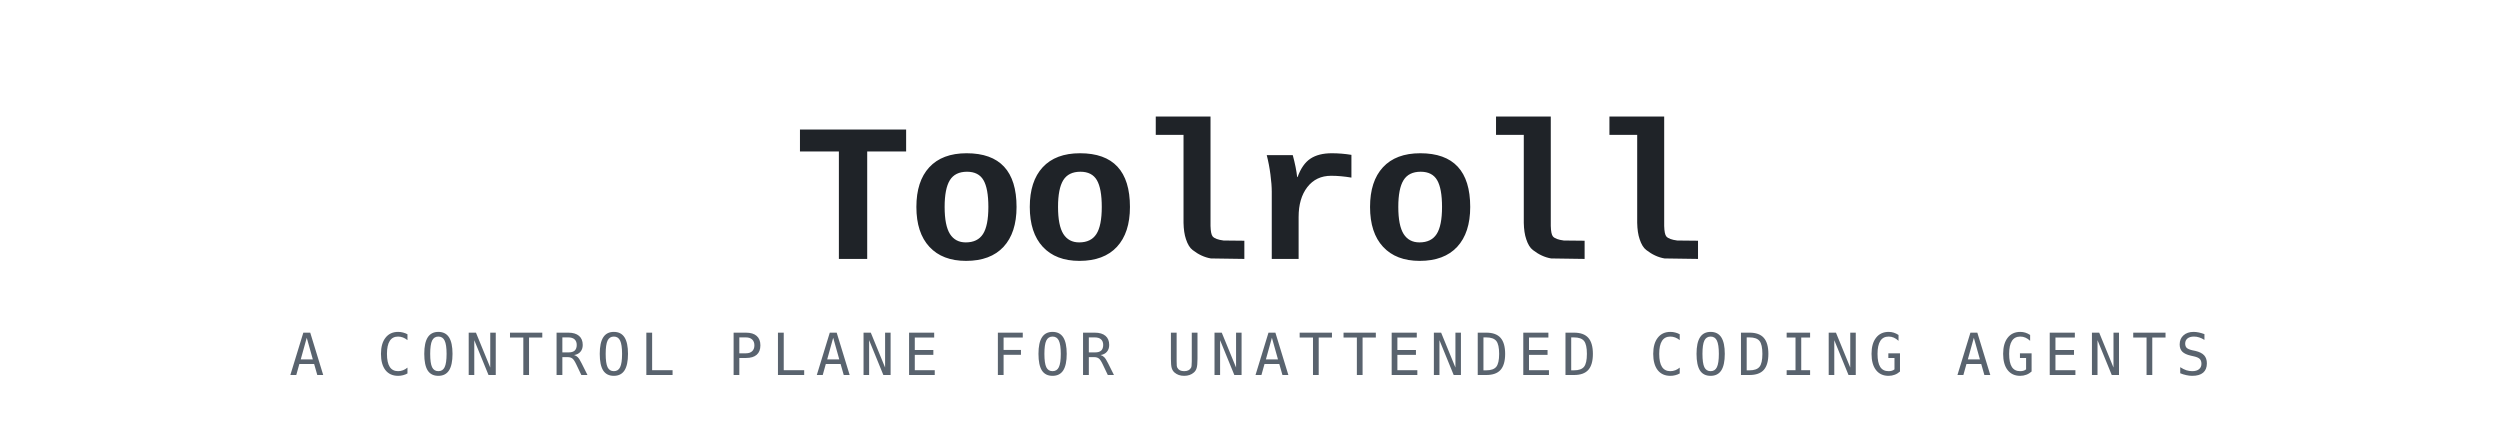
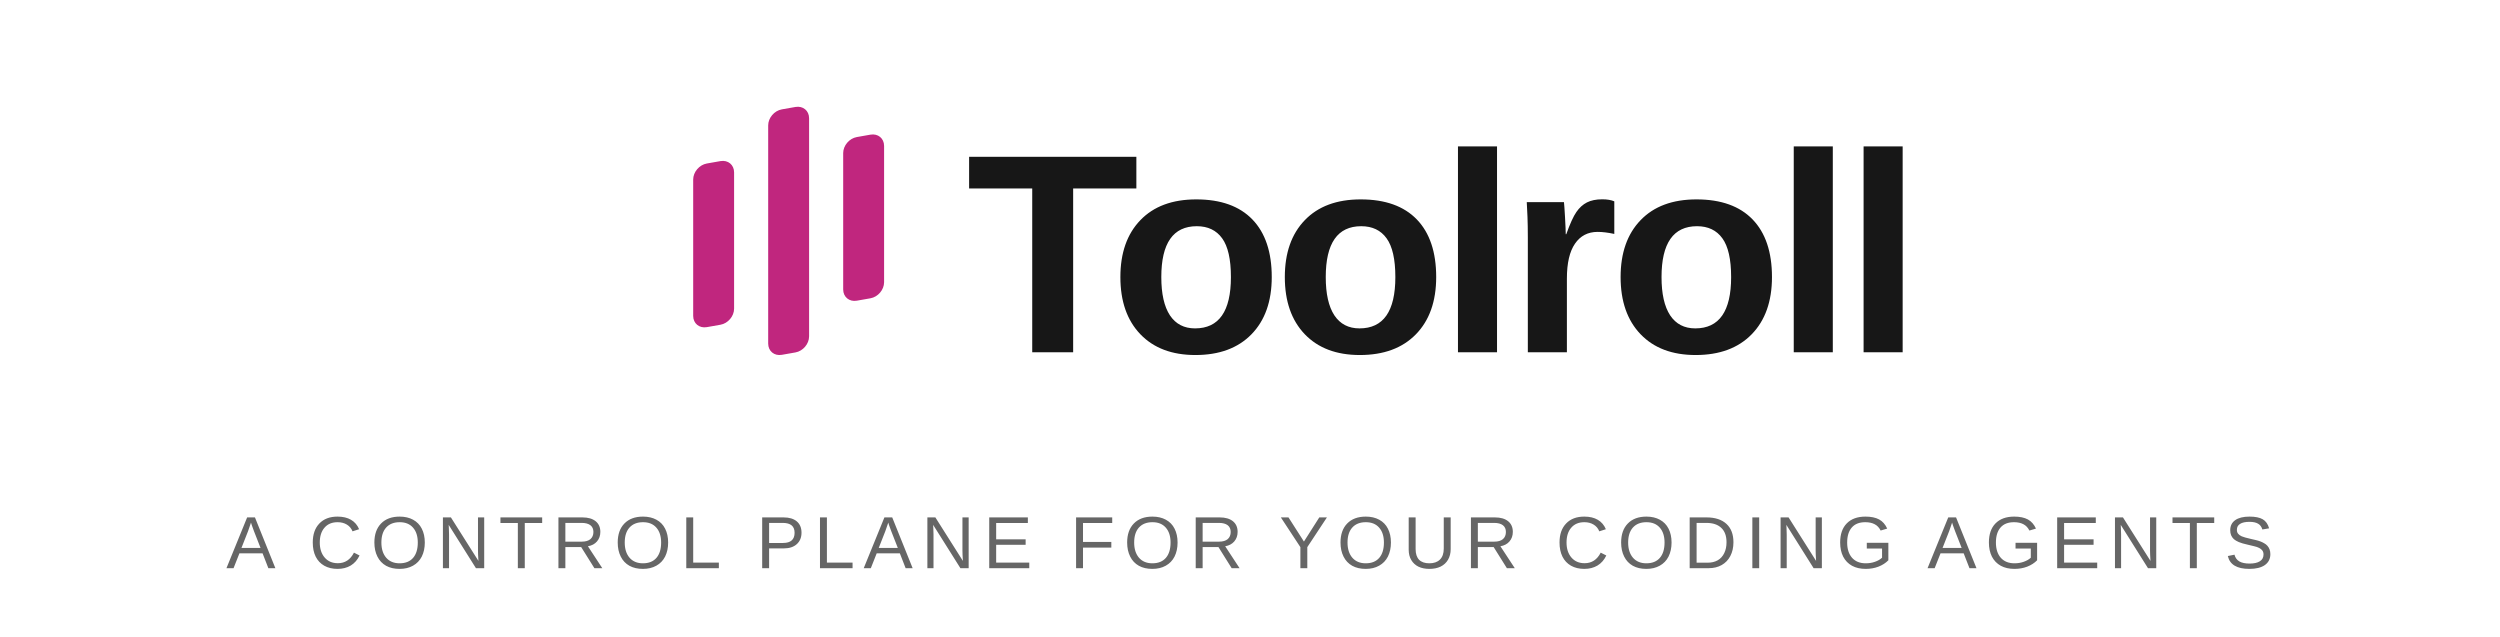
- <svg xmlns="http://www.w3.org/2000/svg" viewBox="0 0 560 96" role="img" aria-label="Toolroll">
-   <style>
-     .w { font-family: ui-monospace, SFMono-Regular, Menlo, Consolas, 'Liberation Mono', monospace; font-size: 44px; font-weight: 700; letter-spacing: -1px; }
-   </style>
-   <text x="280" y="58" text-anchor="middle" class="w">
-     <tspan fill="#1f2328">Toolroll</tspan>
-   </text>
-   <text x="280" y="84" text-anchor="middle" fill="#59636e" style="font-family: ui-monospace, SFMono-Regular, Menlo, Consolas, monospace; font-size: 13px; letter-spacing: 2px;">A CONTROL PLANE FOR UNATTENDED CODING AGENTS</text>
+ <svg xmlns="http://www.w3.org/2000/svg" viewBox="0 0 440 112" role="img" aria-label="Toolroll">
+   <g transform="translate(122 22) skewY(-10) scale(2.4)" fill="#c0267e">
+     <rect x="0" y="3" width="3" height="12" rx="1" />
+     <rect x="5.5" y="0" width="3" height="18" rx="1" />
+     <rect x="11" y="3" width="3" height="12" rx="1" />
+   </g>
+   <text x="170" y="62" fill="#171717" style="font-family: 'Geist', -apple-system, BlinkMacSystemFont, 'Segoe UI', 'Helvetica Neue', Arial, sans-serif; font-size: 50px; font-weight: 600; letter-spacing: -1.6px;">Toolroll</text>
+   <text x="220" y="100" text-anchor="middle" fill="#666666" style="font-family: -apple-system, BlinkMacSystemFont, 'Segoe UI', 'Helvetica Neue', Arial, sans-serif; font-size: 13px; letter-spacing: 1.5px;">A CONTROL PLANE FOR YOUR CODING AGENTS</text>
</svg>
